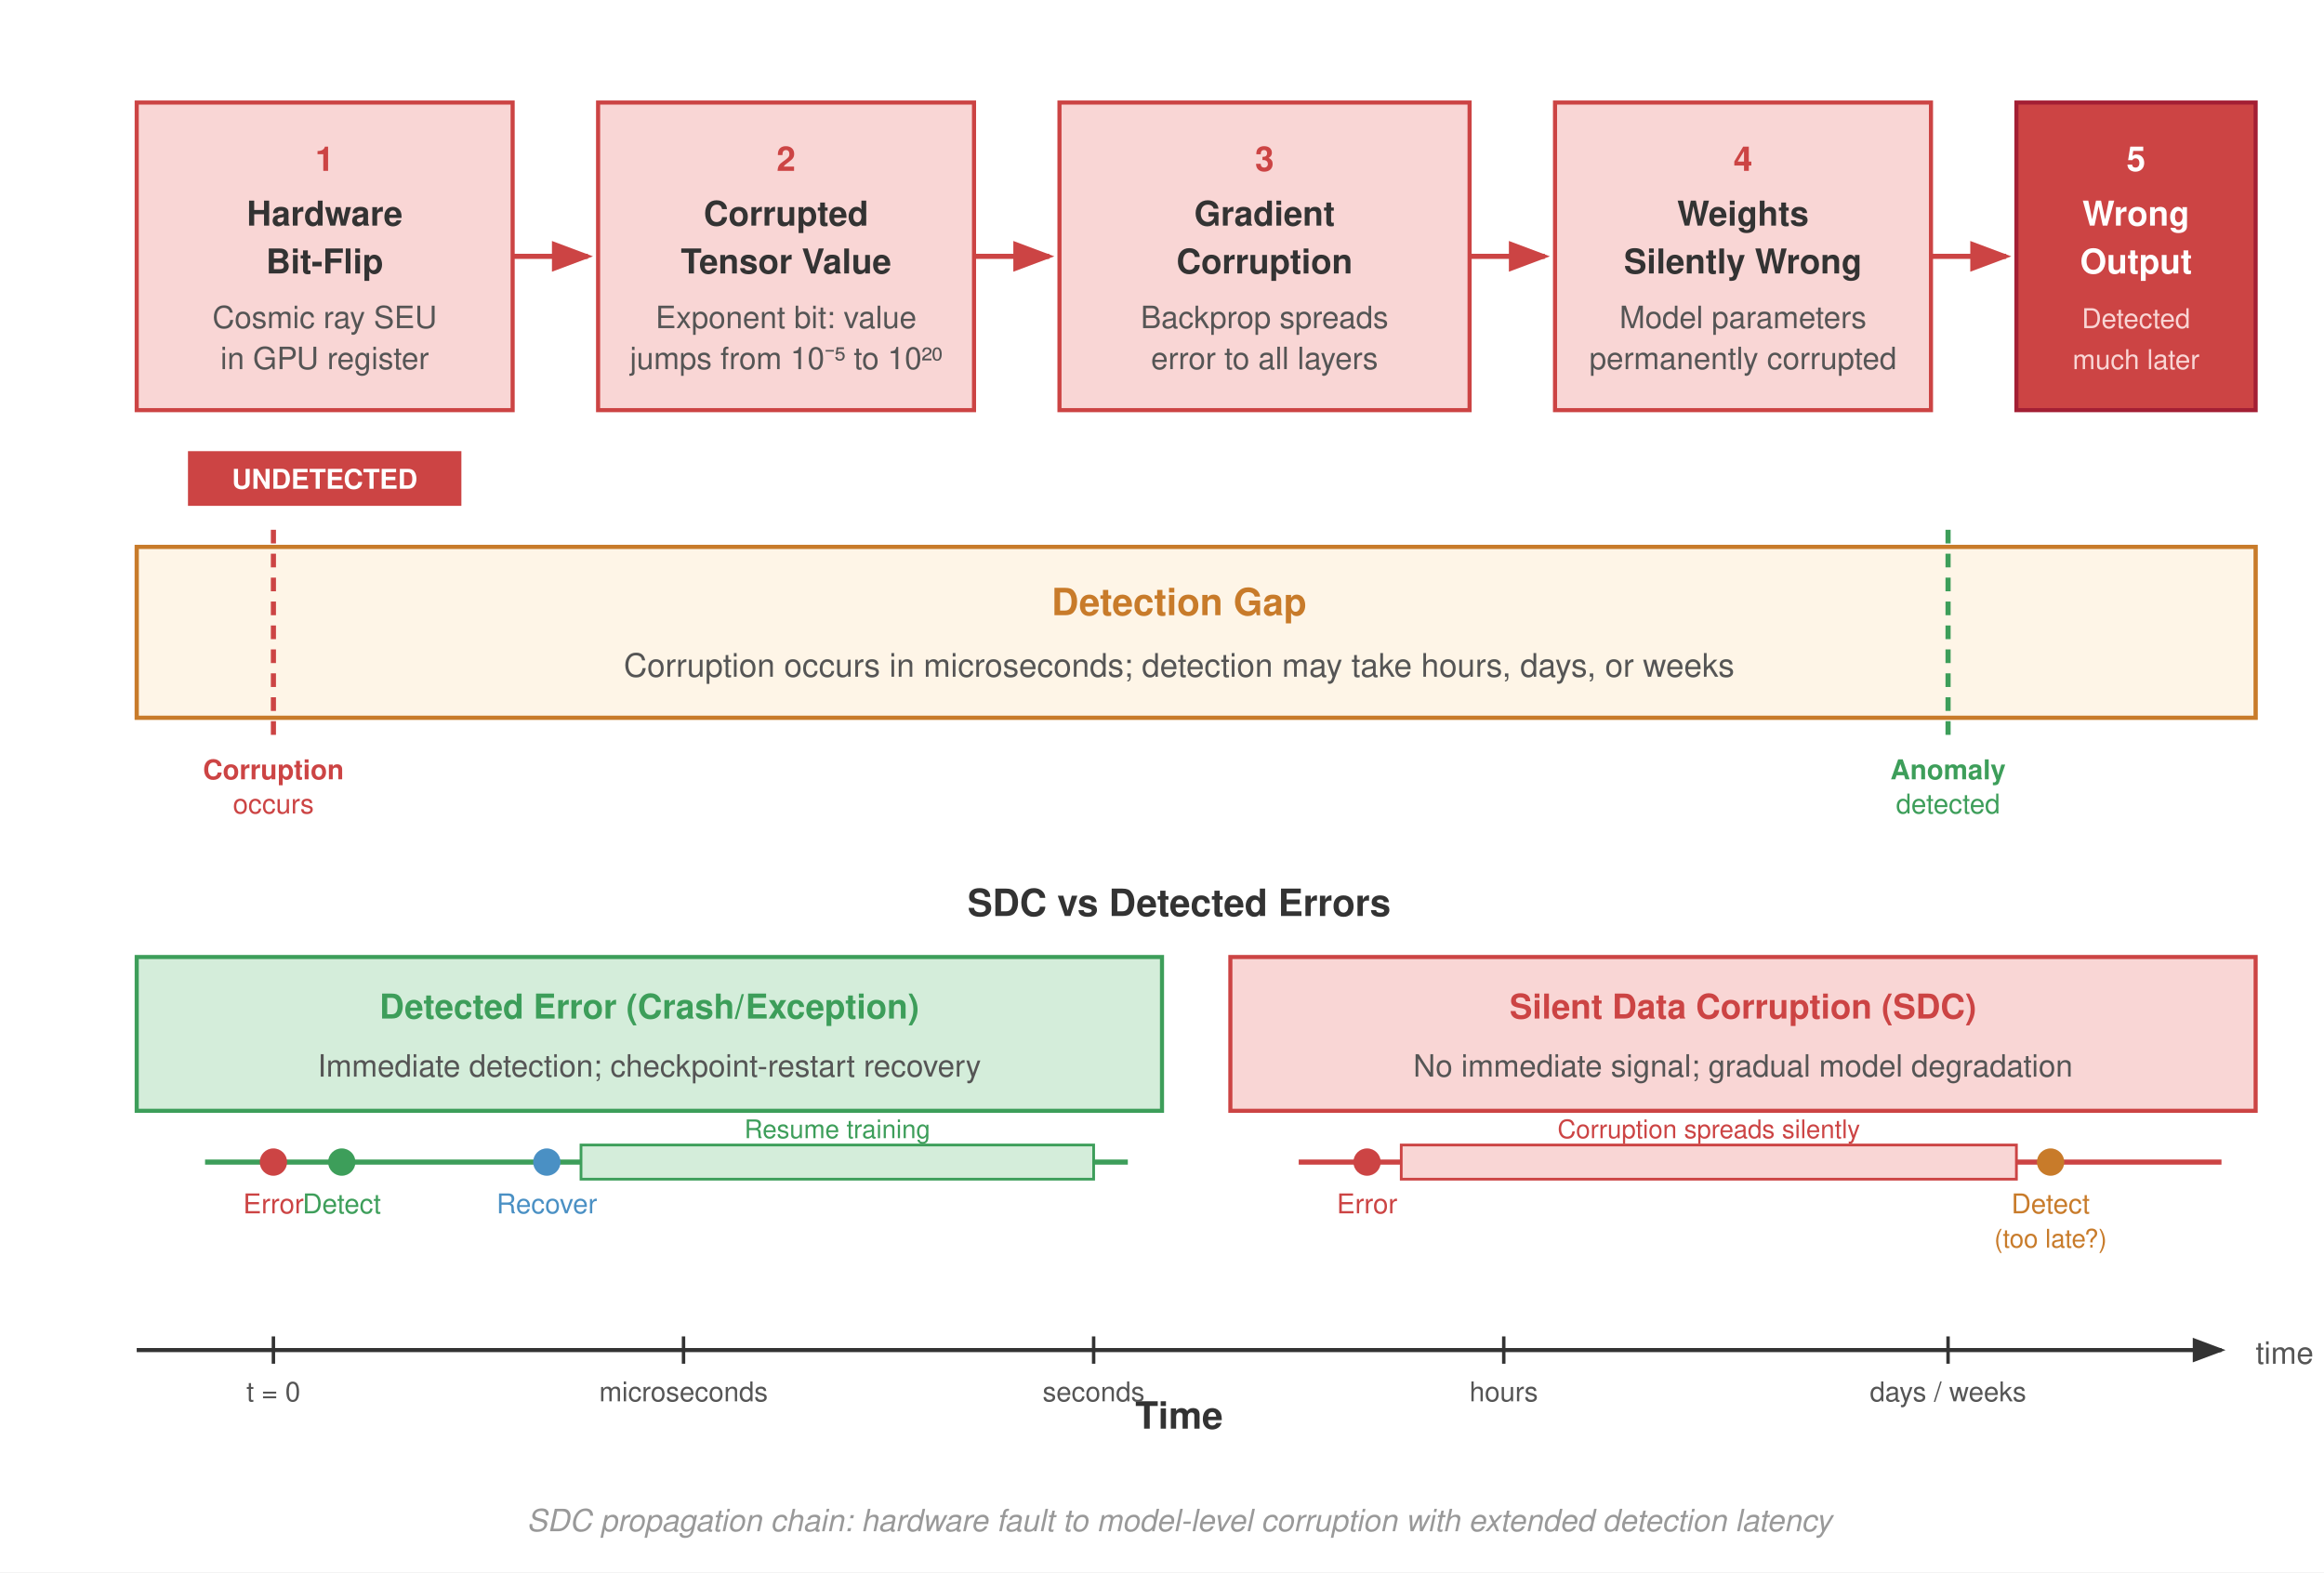
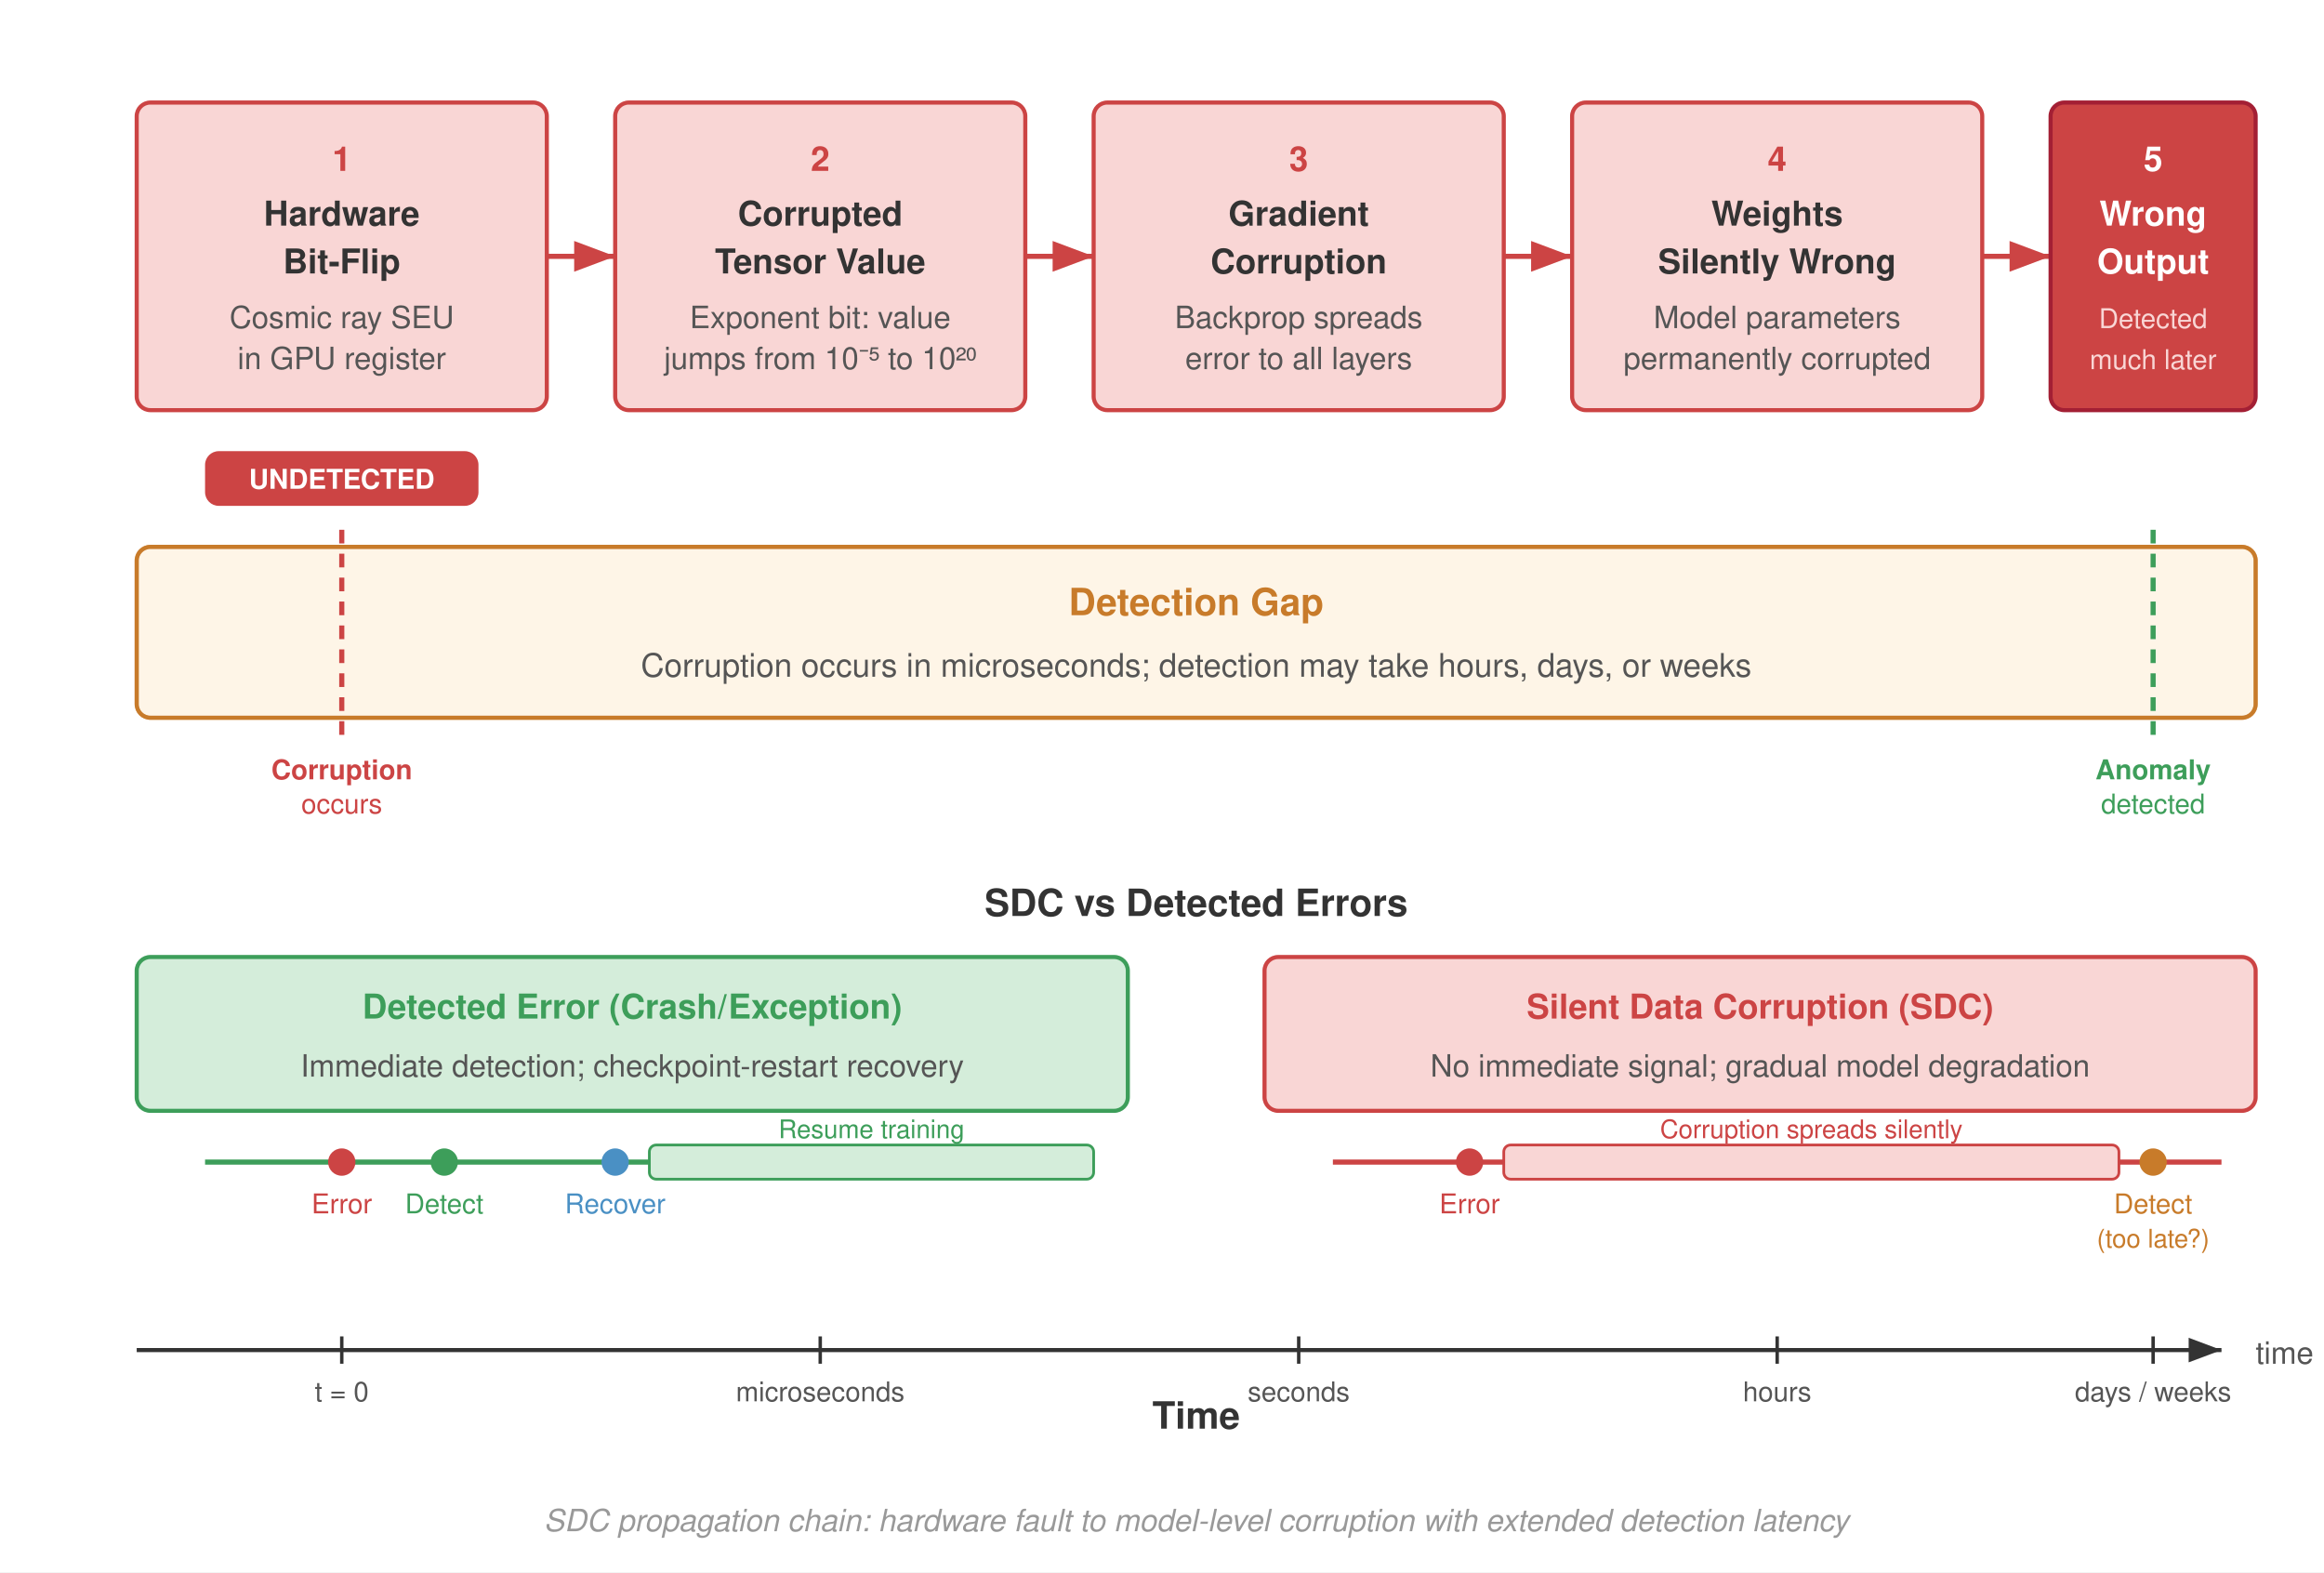
<svg xmlns="http://www.w3.org/2000/svg" viewBox="0 0 680 460" font-family="Helvetica Neue, Helvetica, Arial, sans-serif">
  <defs>
-     <marker id="arrow" markerWidth="8" markerHeight="6" refX="7" refY="3" orient="auto">
+     <marker id="arrow" markerWidth="8" markerHeight="6" refX="8" refY="3" orient="auto">
      <path d="M0,0 L8,3 L0,6 Z" fill="#333" />
    </marker>
-     <marker id="arrow-red" markerWidth="8" markerHeight="6" refX="7" refY="3" orient="auto">
+     <marker id="arrow-red" markerWidth="8" markerHeight="6" refX="8" refY="3" orient="auto">
      <path d="M0,0 L8,3 L0,6 Z" fill="#c44" />
    </marker>
  </defs>
  <rect width="680" height="460" fill="#fff" />
  <line x1="40" y1="395" x2="650" y2="395" stroke="#333" stroke-width="1.2" marker-end="url(#arrow)" />
  <text x="660" y="399" text-anchor="start" font-size="9" fill="#555">time</text>
-   <text x="345" y="418" text-anchor="middle" font-size="11" font-weight="600" fill="#333">Time</text>
-   <line x1="80" y1="391" x2="80" y2="399" stroke="#333" stroke-width="1" />
-   <line x1="200" y1="391" x2="200" y2="399" stroke="#333" stroke-width="1" />
-   <line x1="320" y1="391" x2="320" y2="399" stroke="#333" stroke-width="1" />
-   <line x1="440" y1="391" x2="440" y2="399" stroke="#333" stroke-width="1" />
-   <line x1="570" y1="391" x2="570" y2="399" stroke="#333" stroke-width="1" />
-   <text x="80" y="410" text-anchor="middle" font-size="8" fill="#555">t = 0</text>
-   <text x="200" y="410" text-anchor="middle" font-size="8" fill="#555">microseconds</text>
-   <text x="320" y="410" text-anchor="middle" font-size="8" fill="#555">seconds</text>
-   <text x="440" y="410" text-anchor="middle" font-size="8" fill="#555">hours</text>
-   <text x="570" y="410" text-anchor="middle" font-size="8" fill="#555">days / weeks</text>
-   <rect x="40" y="30" width="110" height="90" fill="#f9d6d5" stroke="#c44" stroke-width="1.2" />
-   <text x="95" y="50" text-anchor="middle" font-size="10" font-weight="700" fill="#c44">1</text>
-   <text x="95" y="66" text-anchor="middle" font-size="10" font-weight="700" fill="#333">Hardware</text>
-   <text x="95" y="80" text-anchor="middle" font-size="10" font-weight="700" fill="#333">Bit-Flip</text>
-   <text x="95" y="96" text-anchor="middle" font-size="9" fill="#555">Cosmic ray SEU</text>
-   <text x="95" y="108" text-anchor="middle" font-size="9" fill="#555">in GPU register</text>
-   <rect x="55" y="132" width="80" height="16" fill="#c44" />
-   <text x="95" y="143" text-anchor="middle" font-size="8" font-weight="700" fill="#fff">UNDETECTED</text>
-   <line x1="150" y1="75" x2="172" y2="75" stroke="#c44" stroke-width="1.5" marker-end="url(#arrow-red)" />
-   <rect x="175" y="30" width="110" height="90" fill="#f9d6d5" stroke="#c44" stroke-width="1.2" />
-   <text x="230" y="50" text-anchor="middle" font-size="10" font-weight="700" fill="#c44">2</text>
-   <text x="230" y="66" text-anchor="middle" font-size="10" font-weight="700" fill="#333">Corrupted</text>
-   <text x="230" y="80" text-anchor="middle" font-size="10" font-weight="700" fill="#333">Tensor Value</text>
-   <text x="230" y="96" text-anchor="middle" font-size="9" fill="#555">Exponent bit: value</text>
-   <text x="230" y="108" text-anchor="middle" font-size="9" fill="#555">jumps from 10⁻⁵ to 10²⁰</text>
-   <line x1="285" y1="75" x2="307" y2="75" stroke="#c44" stroke-width="1.5" marker-end="url(#arrow-red)" />
-   <rect x="310" y="30" width="120" height="90" fill="#f9d6d5" stroke="#c44" stroke-width="1.2" />
-   <text x="370" y="50" text-anchor="middle" font-size="10" font-weight="700" fill="#c44">3</text>
-   <text x="370" y="66" text-anchor="middle" font-size="10" font-weight="700" fill="#333">Gradient</text>
-   <text x="370" y="80" text-anchor="middle" font-size="10" font-weight="700" fill="#333">Corruption</text>
-   <text x="370" y="96" text-anchor="middle" font-size="9" fill="#555">Backprop spreads</text>
-   <text x="370" y="108" text-anchor="middle" font-size="9" fill="#555">error to all layers</text>
-   <line x1="430" y1="75" x2="452" y2="75" stroke="#c44" stroke-width="1.5" marker-end="url(#arrow-red)" />
-   <rect x="455" y="30" width="110" height="90" fill="#f9d6d5" stroke="#c44" stroke-width="1.2" />
-   <text x="510" y="50" text-anchor="middle" font-size="10" font-weight="700" fill="#c44">4</text>
-   <text x="510" y="66" text-anchor="middle" font-size="10" font-weight="700" fill="#333">Weights</text>
-   <text x="510" y="80" text-anchor="middle" font-size="10" font-weight="700" fill="#333">Silently Wrong</text>
-   <text x="510" y="96" text-anchor="middle" font-size="9" fill="#555">Model parameters</text>
-   <text x="510" y="108" text-anchor="middle" font-size="9" fill="#555">permanently corrupted</text>
-   <line x1="565" y1="75" x2="587" y2="75" stroke="#c44" stroke-width="1.5" marker-end="url(#arrow-red)" />
-   <rect x="590" y="30" width="70" height="90" fill="#c44" stroke="#a31f34" stroke-width="1.2" />
-   <text x="625" y="50" text-anchor="middle" font-size="10" font-weight="700" fill="#fff">5</text>
-   <text x="625" y="66" text-anchor="middle" font-size="10" font-weight="700" fill="#fff">Wrong</text>
-   <text x="625" y="80" text-anchor="middle" font-size="10" font-weight="700" fill="#fff">Output</text>
-   <text x="625" y="96" text-anchor="middle" font-size="8" fill="#f9d6d5">Detected</text>
-   <text x="625" y="108" text-anchor="middle" font-size="8" fill="#f9d6d5">much later</text>
-   <rect x="40" y="160" width="620" height="50" fill="#fdebd0" stroke="#c87b2a" stroke-width="1.2" opacity="0.5" />
-   <rect x="40" y="160" width="620" height="50" fill="none" stroke="#c87b2a" stroke-width="1.2" />
-   <text x="345" y="180" text-anchor="middle" font-size="11" font-weight="700" fill="#c87b2a">Detection Gap</text>
-   <text x="345" y="198" text-anchor="middle" font-size="9.5" fill="#555">
+   <text x="350" y="418" text-anchor="middle" font-size="11" font-weight="600" fill="#333">Time</text>
+   <line x1="100" y1="391" x2="100" y2="399" stroke="#333" stroke-width="1" />
+   <line x1="240" y1="391" x2="240" y2="399" stroke="#333" stroke-width="1" />
+   <line x1="380" y1="391" x2="380" y2="399" stroke="#333" stroke-width="1" />
+   <line x1="520" y1="391" x2="520" y2="399" stroke="#333" stroke-width="1" />
+   <line x1="630" y1="391" x2="630" y2="399" stroke="#333" stroke-width="1" />
+   <text x="100" y="410" text-anchor="middle" font-size="8" fill="#555">t = 0</text>
+   <text x="240" y="410" text-anchor="middle" font-size="8" fill="#555">microseconds</text>
+   <text x="380" y="410" text-anchor="middle" font-size="8" fill="#555">seconds</text>
+   <text x="520" y="410" text-anchor="middle" font-size="8" fill="#555">hours</text>
+   <text x="630" y="410" text-anchor="middle" font-size="8" fill="#555">days / weeks</text>
+   <rect x="40" y="30" width="120" height="90" fill="#f9d6d5" stroke="#c44" stroke-width="1.2" rx="4" />
+   <text x="100" y="50" text-anchor="middle" font-size="10" font-weight="700" fill="#c44">1</text>
+   <text x="100" y="66" text-anchor="middle" font-size="10" font-weight="700" fill="#333">Hardware</text>
+   <text x="100" y="80" text-anchor="middle" font-size="10" font-weight="700" fill="#333">Bit-Flip</text>
+   <text x="100" y="96" text-anchor="middle" font-size="9" fill="#555">Cosmic ray SEU</text>
+   <text x="100" y="108" text-anchor="middle" font-size="9" fill="#555">in GPU register</text>
+   <rect x="60" y="132" width="80" height="16" fill="#c44" rx="4" />
+   <text x="100" y="143" text-anchor="middle" font-size="8" font-weight="700" fill="#fff">UNDETECTED</text>
+   <line x1="160" y1="75" x2="180" y2="75" stroke="#c44" stroke-width="1.5" marker-end="url(#arrow-red)" />
+   <rect x="180" y="30" width="120" height="90" fill="#f9d6d5" stroke="#c44" stroke-width="1.2" rx="4" />
+   <text x="240" y="50" text-anchor="middle" font-size="10" font-weight="700" fill="#c44">2</text>
+   <text x="240" y="66" text-anchor="middle" font-size="10" font-weight="700" fill="#333">Corrupted</text>
+   <text x="240" y="80" text-anchor="middle" font-size="10" font-weight="700" fill="#333">Tensor Value</text>
+   <text x="240" y="96" text-anchor="middle" font-size="9" fill="#555">Exponent bit: value</text>
+   <text x="240" y="108" text-anchor="middle" font-size="9" fill="#555">jumps from 10⁻⁵ to 10²⁰</text>
+   <line x1="300" y1="75" x2="320" y2="75" stroke="#c44" stroke-width="1.5" marker-end="url(#arrow-red)" />
+   <rect x="320" y="30" width="120" height="90" fill="#f9d6d5" stroke="#c44" stroke-width="1.2" rx="4" />
+   <text x="380" y="50" text-anchor="middle" font-size="10" font-weight="700" fill="#c44">3</text>
+   <text x="380" y="66" text-anchor="middle" font-size="10" font-weight="700" fill="#333">Gradient</text>
+   <text x="380" y="80" text-anchor="middle" font-size="10" font-weight="700" fill="#333">Corruption</text>
+   <text x="380" y="96" text-anchor="middle" font-size="9" fill="#555">Backprop spreads</text>
+   <text x="380" y="108" text-anchor="middle" font-size="9" fill="#555">error to all layers</text>
+   <line x1="440" y1="75" x2="460" y2="75" stroke="#c44" stroke-width="1.5" marker-end="url(#arrow-red)" />
+   <rect x="460" y="30" width="120" height="90" fill="#f9d6d5" stroke="#c44" stroke-width="1.2" rx="4" />
+   <text x="520" y="50" text-anchor="middle" font-size="10" font-weight="700" fill="#c44">4</text>
+   <text x="520" y="66" text-anchor="middle" font-size="10" font-weight="700" fill="#333">Weights</text>
+   <text x="520" y="80" text-anchor="middle" font-size="10" font-weight="700" fill="#333">Silently Wrong</text>
+   <text x="520" y="96" text-anchor="middle" font-size="9" fill="#555">Model parameters</text>
+   <text x="520" y="108" text-anchor="middle" font-size="9" fill="#555">permanently corrupted</text>
+   <line x1="580" y1="75" x2="600" y2="75" stroke="#c44" stroke-width="1.5" marker-end="url(#arrow-red)" />
+   <rect x="600" y="30" width="60" height="90" fill="#c44" stroke="#a31f34" stroke-width="1.2" rx="4" />
+   <text x="630" y="50" text-anchor="middle" font-size="10" font-weight="700" fill="#fff">5</text>
+   <text x="630" y="66" text-anchor="middle" font-size="10" font-weight="700" fill="#fff">Wrong</text>
+   <text x="630" y="80" text-anchor="middle" font-size="10" font-weight="700" fill="#fff">Output</text>
+   <text x="630" y="96" text-anchor="middle" font-size="8" fill="#f9d6d5">Detected</text>
+   <text x="630" y="108" text-anchor="middle" font-size="8" fill="#f9d6d5">much later</text>
+   <rect x="40" y="160" width="620" height="50" fill="#fdebd0" stroke="#c87b2a" stroke-width="1.2" opacity="0.5" rx="4" />
+   <rect x="40" y="160" width="620" height="50" fill="none" stroke="#c87b2a" stroke-width="1.2" rx="4" />
+   <text x="350" y="180" text-anchor="middle" font-size="11" font-weight="700" fill="#c87b2a">Detection Gap</text>
+   <text x="350" y="198" text-anchor="middle" font-size="9.5" fill="#555">
    Corruption occurs in microseconds; detection may take hours, days, or weeks
  </text>
-   <line x1="80" y1="155" x2="80" y2="215" stroke="#c44" stroke-width="1.5" stroke-dasharray="4,3" />
-   <text x="80" y="228" text-anchor="middle" font-size="8" font-weight="700" fill="#c44">Corruption</text>
-   <text x="80" y="238" text-anchor="middle" font-size="8" fill="#c44">occurs</text>
-   <line x1="570" y1="155" x2="570" y2="215" stroke="#3d9e5a" stroke-width="1.5" stroke-dasharray="4,3" />
-   <text x="570" y="228" text-anchor="middle" font-size="8" font-weight="700" fill="#3d9e5a">Anomaly</text>
-   <text x="570" y="238" text-anchor="middle" font-size="8" fill="#3d9e5a">detected</text>
-   <text x="345" y="268" text-anchor="middle" font-size="11" font-weight="700" fill="#333">SDC vs Detected Errors</text>
-   <rect x="40" y="280" width="300" height="45" fill="#d4edda" stroke="#3d9e5a" stroke-width="1.2" />
-   <text x="190" y="298" text-anchor="middle" font-size="10" font-weight="700" fill="#3d9e5a">Detected Error (Crash/Exception)</text>
-   <text x="190" y="315" text-anchor="middle" font-size="9" fill="#555">Immediate detection; checkpoint-restart recovery</text>
-   <line x1="60" y1="340" x2="330" y2="340" stroke="#3d9e5a" stroke-width="1.5" />
-   <circle cx="80" cy="340" r="4" fill="#c44" />
-   <text x="80" y="355" text-anchor="middle" font-size="8" fill="#c44">Error</text>
-   <circle cx="100" cy="340" r="4" fill="#3d9e5a" />
-   <text x="100" y="355" text-anchor="middle" font-size="8" fill="#3d9e5a">Detect</text>
-   <circle cx="160" cy="340" r="4" fill="#4a90c4" />
-   <text x="160" y="355" text-anchor="middle" font-size="8" fill="#4a90c4">Recover</text>
-   <rect x="170" y="335" width="150" height="10" fill="#d4edda" stroke="#3d9e5a" stroke-width="0.8" />
-   <text x="245" y="333.0" text-anchor="middle" font-size="7.5" fill="#3d9e5a">Resume training</text>
-   <rect x="360" y="280" width="300" height="45" fill="#f9d6d5" stroke="#c44" stroke-width="1.2" />
-   <text x="510" y="298" text-anchor="middle" font-size="10" font-weight="700" fill="#c44">Silent Data Corruption (SDC)</text>
-   <text x="510" y="315" text-anchor="middle" font-size="9" fill="#555">No immediate signal; gradual model degradation</text>
-   <line x1="380" y1="340" x2="650" y2="340" stroke="#c44" stroke-width="1.5" />
-   <circle cx="400" cy="340" r="4" fill="#c44" />
-   <text x="400" y="355" text-anchor="middle" font-size="8" fill="#c44">Error</text>
-   <rect x="410" y="335" width="180" height="10" fill="#f9d6d5" stroke="#c44" stroke-width="0.8" />
-   <text x="500" y="333.0" text-anchor="middle" font-size="7.5" fill="#c44">Corruption spreads silently</text>
-   <circle cx="600" cy="340" r="4" fill="#c87b2a" />
-   <text x="600" y="355" text-anchor="middle" font-size="8" fill="#c87b2a">Detect</text>
-   <text x="600" y="365" text-anchor="middle" font-size="7.5" fill="#c87b2a">(too late?)</text>
-   <text x="345" y="448" text-anchor="middle" font-size="9" fill="#999" font-style="italic">
+   <line x1="100" y1="155" x2="100" y2="215" stroke="#c44" stroke-width="1.5" stroke-dasharray="4,3" />
+   <text x="100" y="228" text-anchor="middle" font-size="8" font-weight="700" fill="#c44">Corruption</text>
+   <text x="100" y="238" text-anchor="middle" font-size="8" fill="#c44">occurs</text>
+   <line x1="630" y1="155" x2="630" y2="215" stroke="#3d9e5a" stroke-width="1.5" stroke-dasharray="4,3" />
+   <text x="630" y="228" text-anchor="middle" font-size="8" font-weight="700" fill="#3d9e5a">Anomaly</text>
+   <text x="630" y="238" text-anchor="middle" font-size="8" fill="#3d9e5a">detected</text>
+   <text x="350" y="268" text-anchor="middle" font-size="11" font-weight="700" fill="#333">SDC vs Detected Errors</text>
+   <rect x="40" y="280" width="290" height="45" fill="#d4edda" stroke="#3d9e5a" stroke-width="1.2" rx="4" />
+   <text x="185" y="298" text-anchor="middle" font-size="10" font-weight="700" fill="#3d9e5a">Detected Error (Crash/Exception)</text>
+   <text x="185" y="315" text-anchor="middle" font-size="9" fill="#555">Immediate detection; checkpoint-restart recovery</text>
+   <line x1="60" y1="340" x2="320" y2="340" stroke="#3d9e5a" stroke-width="1.5" />
+   <circle cx="100" cy="340" r="4" fill="#c44" />
+   <text x="100" y="355" text-anchor="middle" font-size="8" fill="#c44">Error</text>
+   <circle cx="130" cy="340" r="4" fill="#3d9e5a" />
+   <text x="130" y="355" text-anchor="middle" font-size="8" fill="#3d9e5a">Detect</text>
+   <circle cx="180" cy="340" r="4" fill="#4a90c4" />
+   <text x="180" y="355" text-anchor="middle" font-size="8" fill="#4a90c4">Recover</text>
+   <rect x="190" y="335" width="130" height="10" fill="#d4edda" stroke="#3d9e5a" stroke-width="0.8" rx="2" />
+   <text x="255" y="333" text-anchor="middle" font-size="7.5" fill="#3d9e5a">Resume training</text>
+   <rect x="370" y="280" width="290" height="45" fill="#f9d6d5" stroke="#c44" stroke-width="1.2" rx="4" />
+   <text x="515" y="298" text-anchor="middle" font-size="10" font-weight="700" fill="#c44">Silent Data Corruption (SDC)</text>
+   <text x="515" y="315" text-anchor="middle" font-size="9" fill="#555">No immediate signal; gradual model degradation</text>
+   <line x1="390" y1="340" x2="650" y2="340" stroke="#c44" stroke-width="1.5" />
+   <circle cx="430" cy="340" r="4" fill="#c44" />
+   <text x="430" y="355" text-anchor="middle" font-size="8" fill="#c44">Error</text>
+   <rect x="440" y="335" width="180" height="10" fill="#f9d6d5" stroke="#c44" stroke-width="0.8" rx="2" />
+   <text x="530" y="333" text-anchor="middle" font-size="7.5" fill="#c44">Corruption spreads silently</text>
+   <circle cx="630" cy="340" r="4" fill="#c87b2a" />
+   <text x="630" y="355" text-anchor="middle" font-size="8" fill="#c87b2a">Detect</text>
+   <text x="630" y="365" text-anchor="middle" font-size="7.5" fill="#c87b2a">(too late?)</text>
+   <text x="350" y="448" text-anchor="middle" font-size="9" fill="#999" font-style="italic">
    SDC propagation chain: hardware fault to model-level corruption with extended detection latency
  </text>
</svg>
